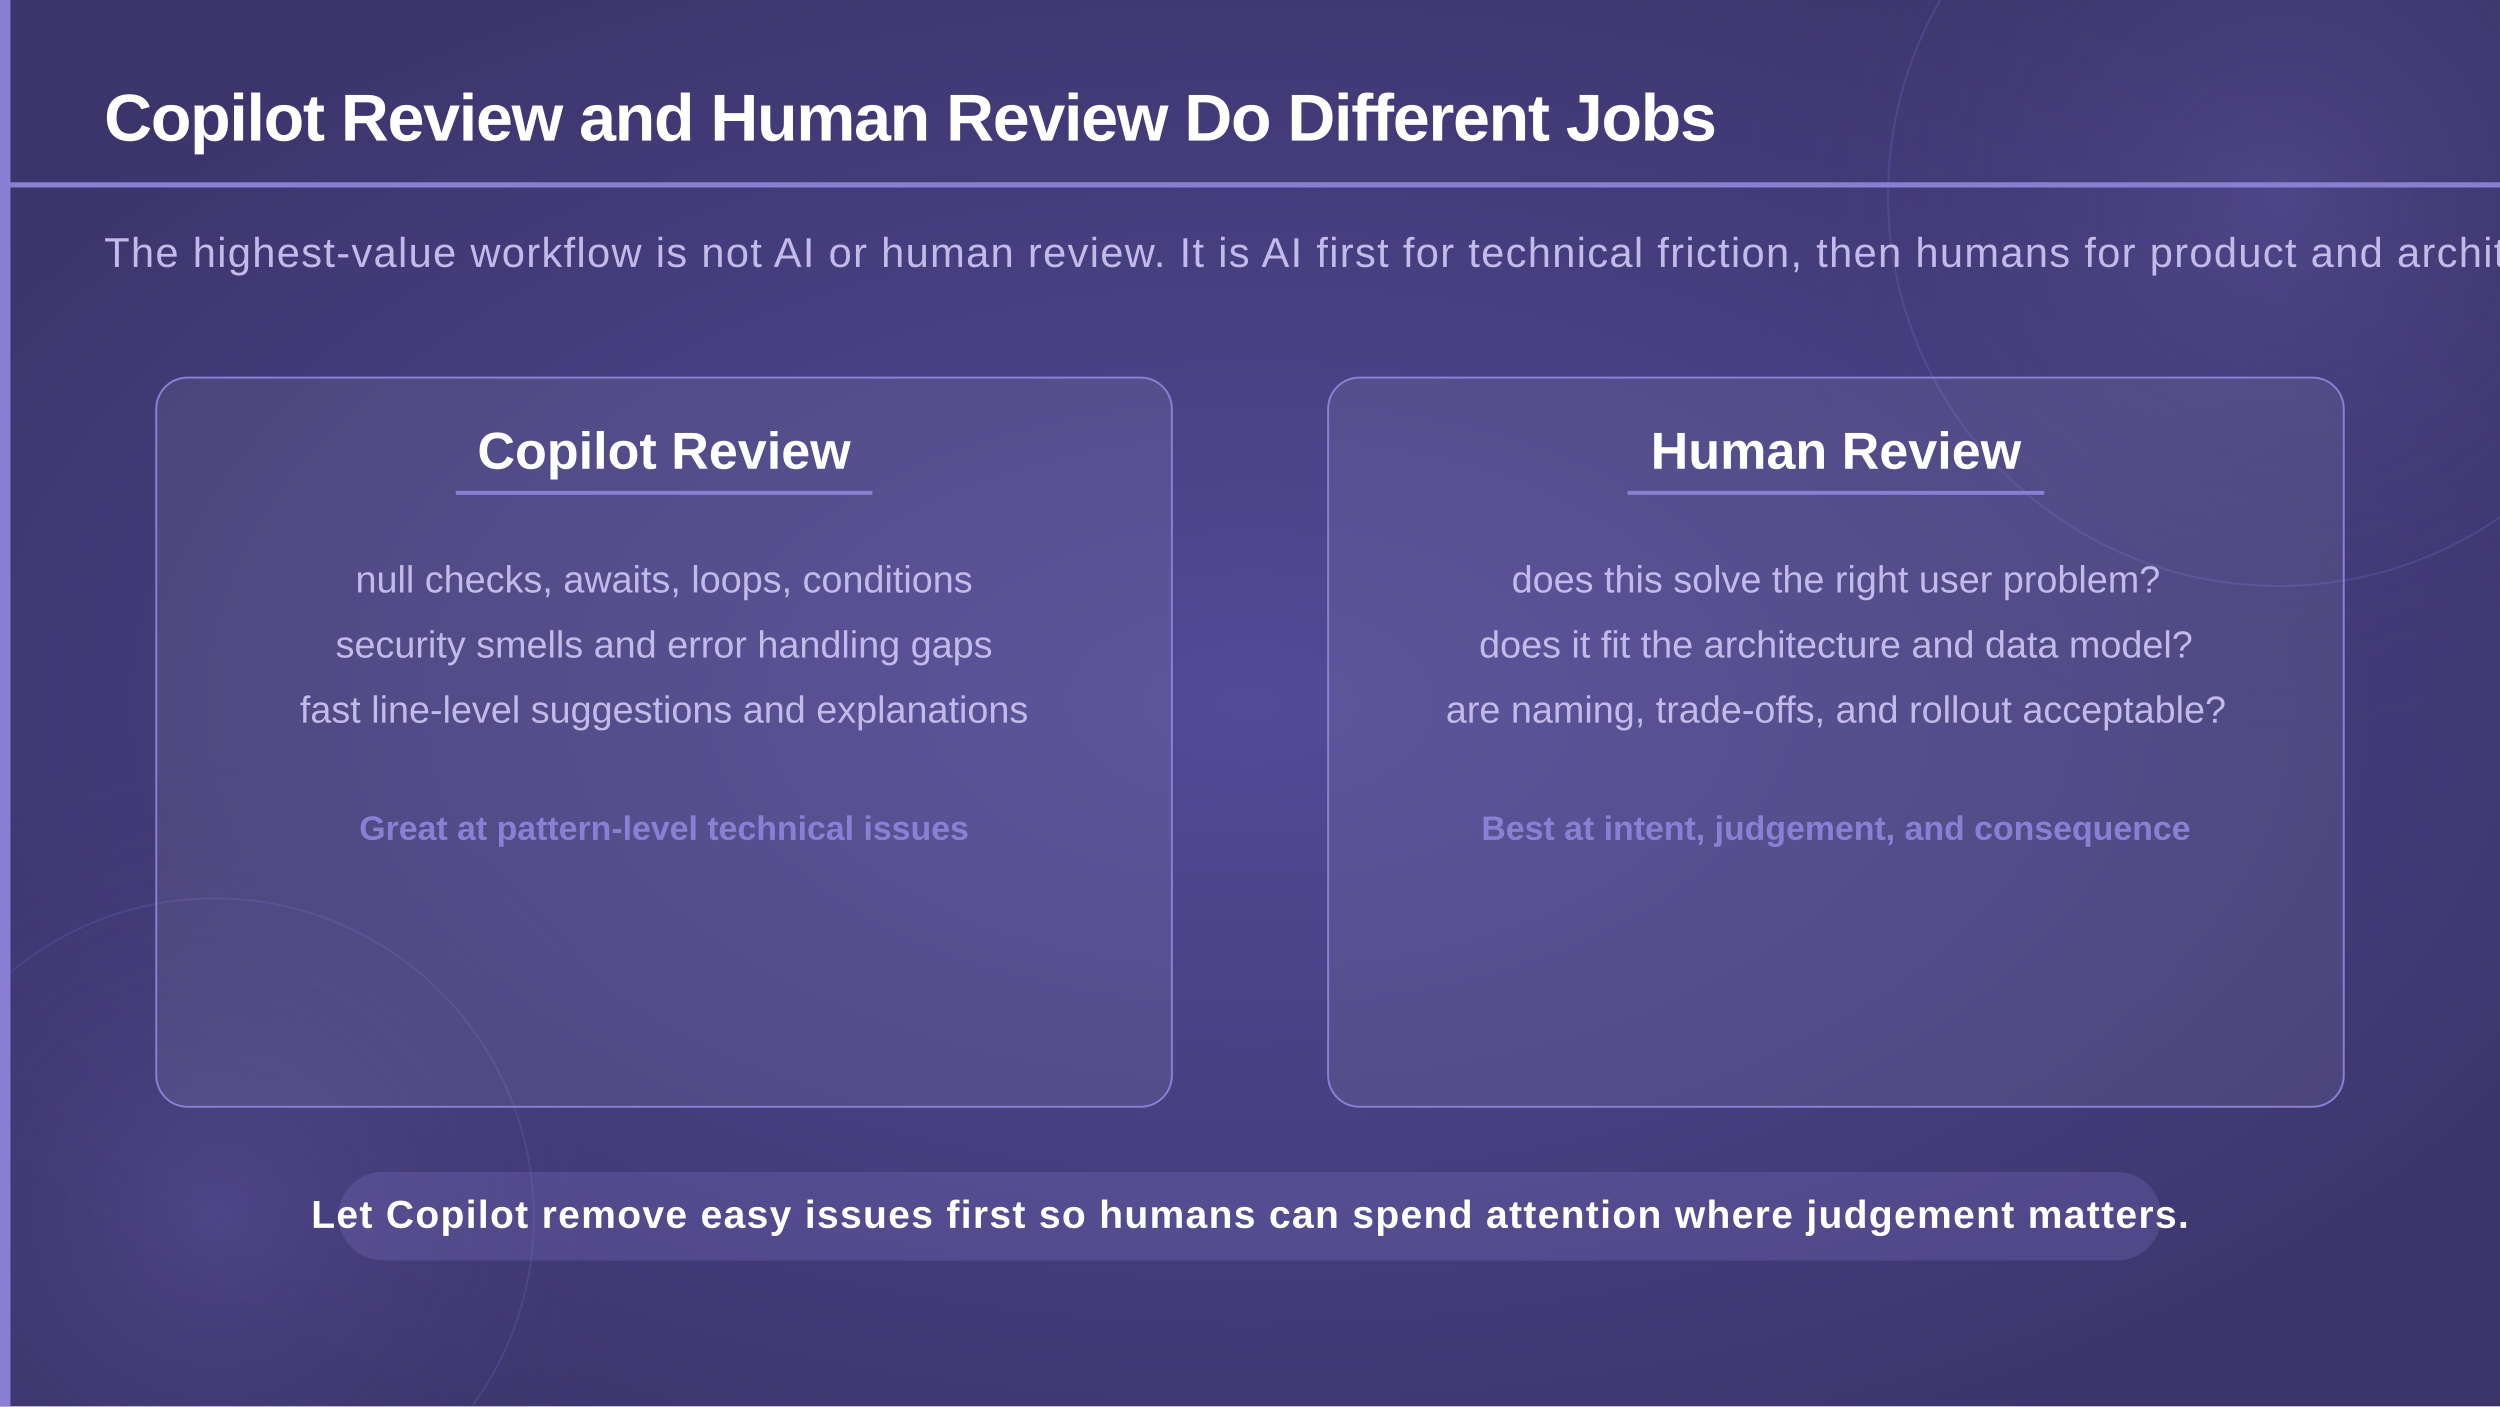
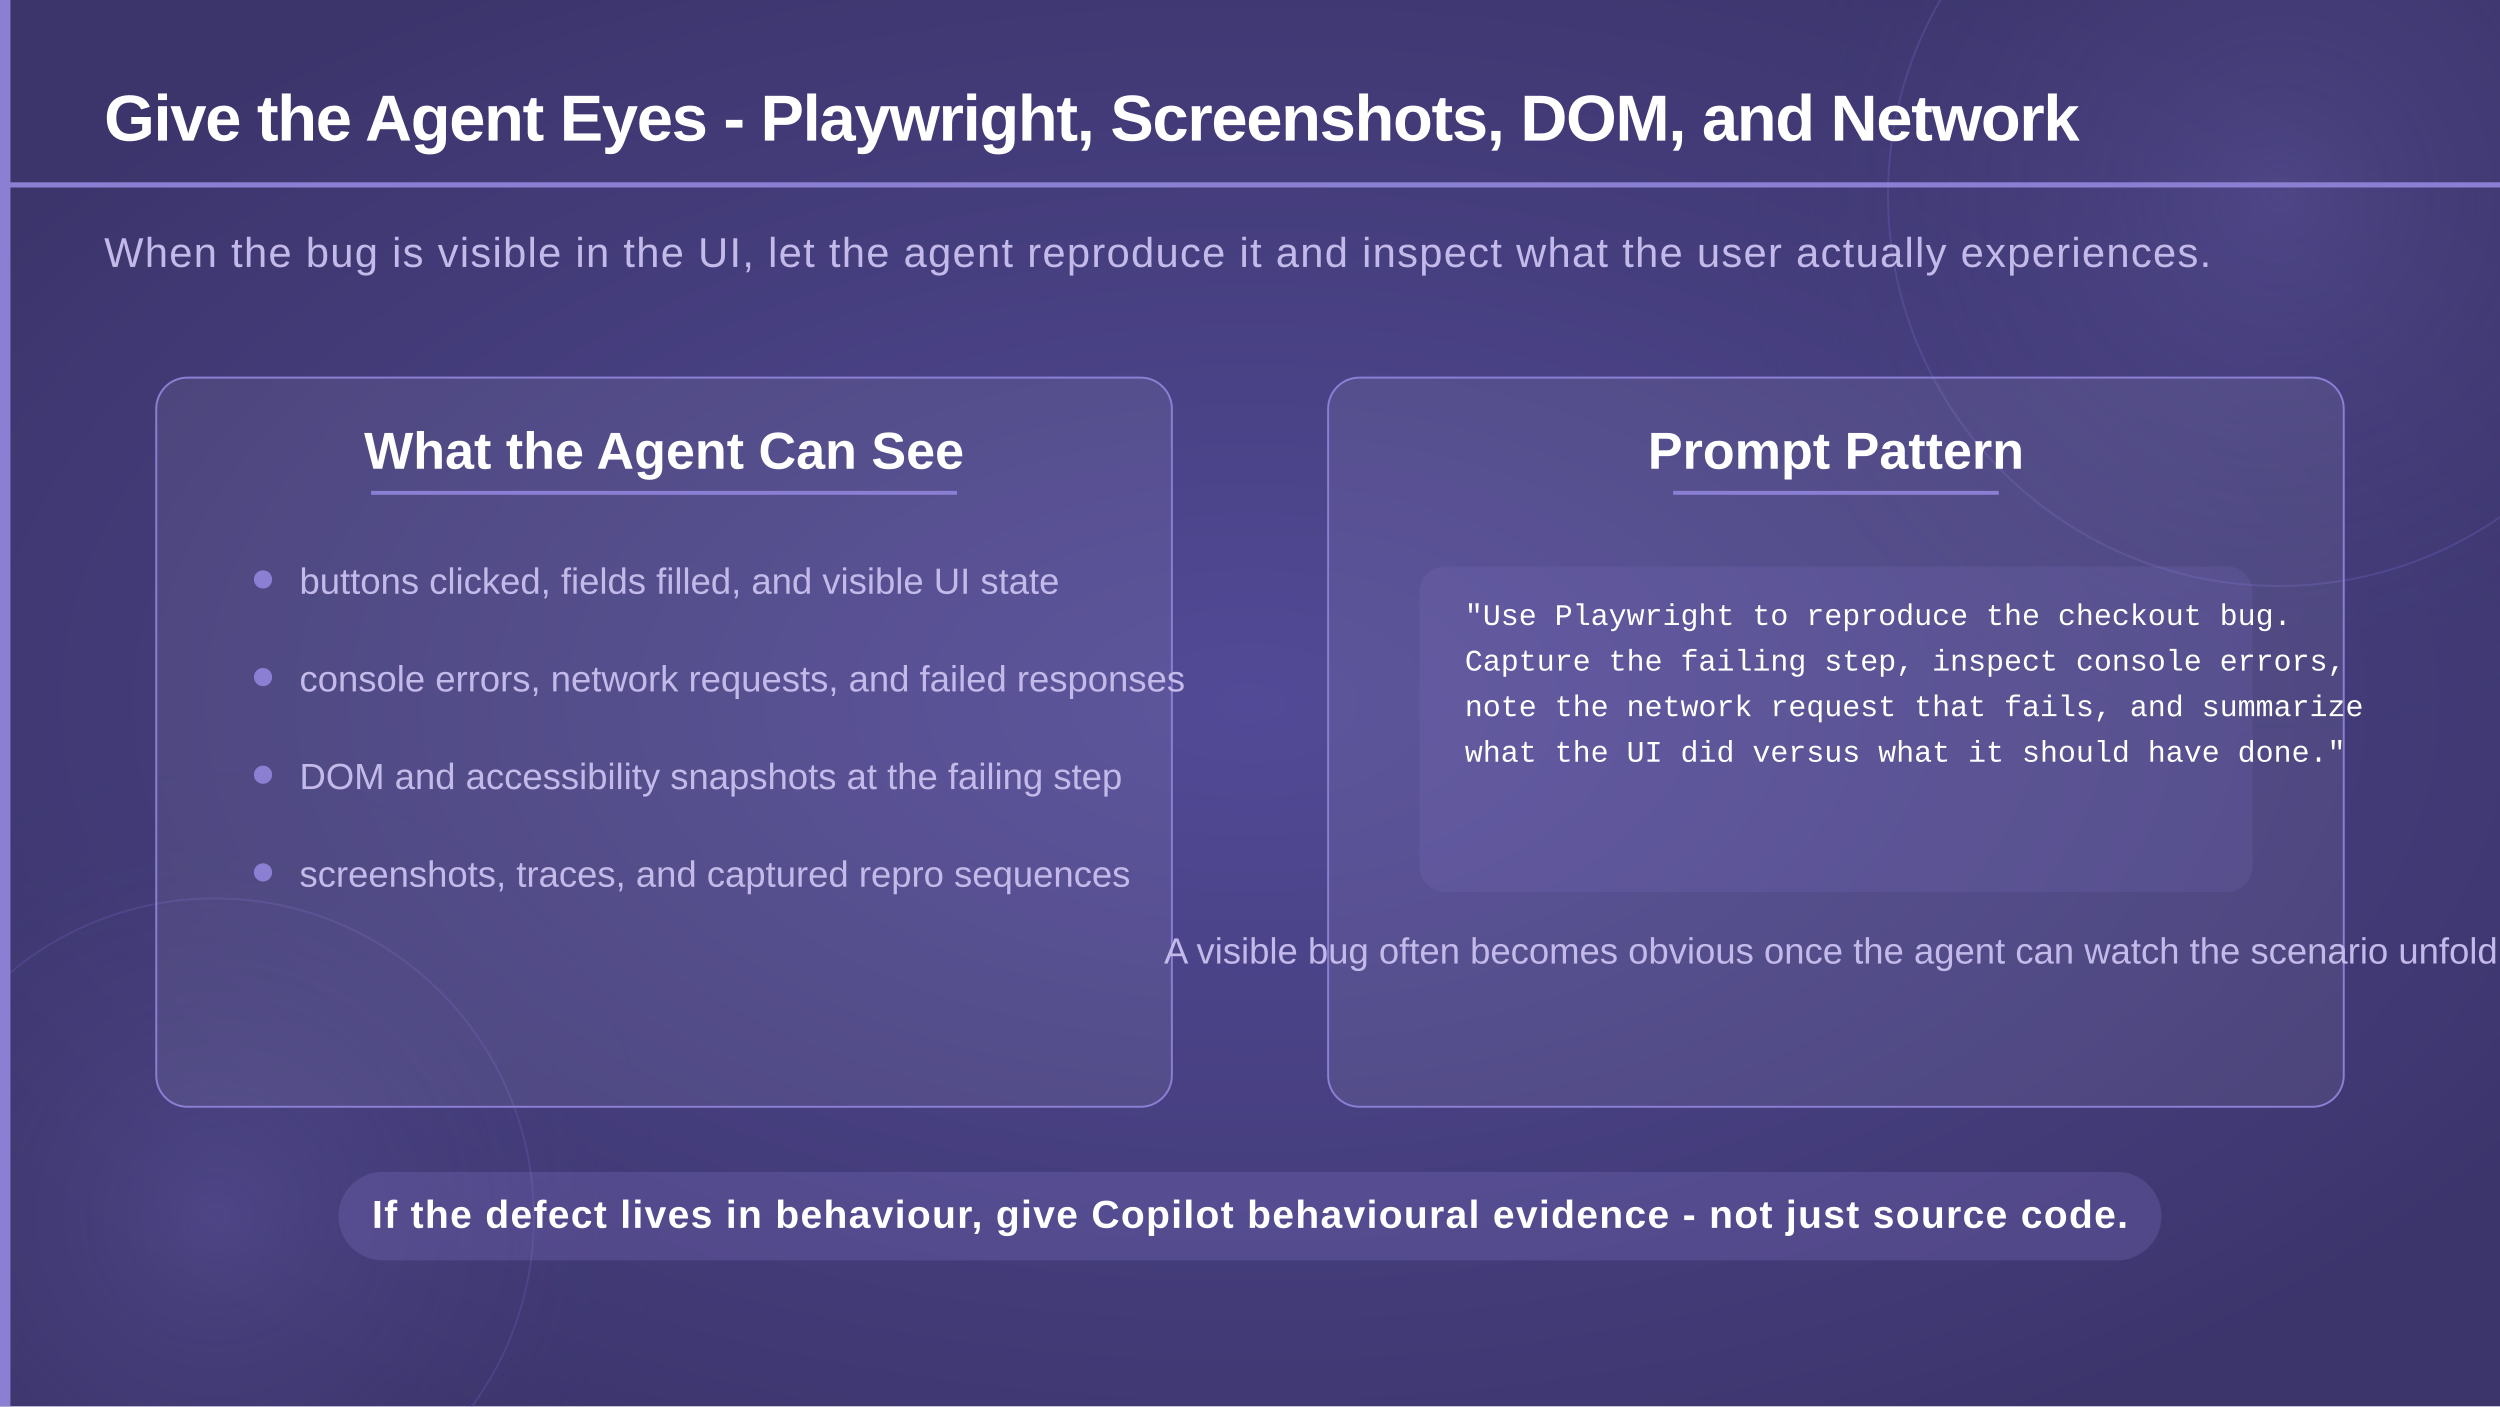
<svg xmlns="http://www.w3.org/2000/svg" viewBox="0 0 1920 1080" width="1920" height="1080">
  <defs>
    <radialGradient id="bgGlow" cx="50%" cy="50%" r="60%">
      <stop offset="0%" stop-color="#524a96" stop-opacity="1" />
      <stop offset="100%" stop-color="#3c356c" stop-opacity="1" />
    </radialGradient>
    <radialGradient id="circleGlow" cx="50%" cy="50%" r="50%">
      <stop offset="0%" stop-color="#7c70c8" stop-opacity="0.25" />
      <stop offset="100%" stop-color="#3c356c" stop-opacity="0" />
    </radialGradient>
  </defs>
  <rect width="1920" height="1080" fill="url(#bgGlow)" />
  <circle cx="1750" cy="150" r="420" fill="url(#circleGlow)" />
  <circle cx="1750" cy="150" r="300" fill="none" stroke="#6a5fb8" stroke-width="1.5" opacity="0.35" />
  <circle cx="165" cy="935" r="350" fill="url(#circleGlow)" />
  <circle cx="165" cy="935" r="245" fill="none" stroke="#6a5fb8" stroke-width="1.5" opacity="0.3" />
  <rect x="0" y="0" width="8" height="1080" fill="#8b7fd4" />
-   <text x="80" y="108" font-family="'Segoe UI', 'Helvetica Neue', Arial, sans-serif" font-size="51" font-weight="700" fill="#ffffff" letter-spacing="-1">Copilot Review and Human Review Do Different Jobs</text>
+   <text x="80" y="108" font-family="'Segoe UI', 'Helvetica Neue', Arial, sans-serif" font-size="50" font-weight="700" fill="#ffffff" letter-spacing="-1">Give the Agent Eyes - Playwright, Screenshots, DOM, and Network</text>
  <rect x="0" y="140" width="1920" height="4" fill="#8b7fd4" />
-   <text x="80" y="205" font-family="'Segoe UI', 'Helvetica Neue', Arial, sans-serif" font-size="32" font-weight="300" fill="#c4baea" letter-spacing="1">The highest-value workflow is not AI or human review. It is AI first for technical friction, then humans for product and architecture judgement.</text>
+   <text x="80" y="205" font-family="'Segoe UI', 'Helvetica Neue', Arial, sans-serif" font-size="32" font-weight="300" fill="#c4baea" letter-spacing="1">When the bug is visible in the UI, let the agent reproduce it and inspect what the user actually experiences.</text>
  <rect x="120" y="290" width="780" height="560" rx="24" fill="#ffffff" fill-opacity="0.07" stroke="#8b7fd4" stroke-width="1.5" />
-   <text x="510" y="360" text-anchor="middle" font-family="'Segoe UI', 'Helvetica Neue', Arial, sans-serif" font-size="40" font-weight="700" fill="#ffffff">Copilot Review</text>
-   <rect x="350" y="377" width="320" height="3" fill="#8b7fd4" />
-   <text x="510" y="455" text-anchor="middle" font-family="'Segoe UI', 'Helvetica Neue', Arial, sans-serif" font-size="29" font-weight="300" fill="#c4baea">null checks, awaits, loops, conditions</text>
-   <text x="510" y="505" text-anchor="middle" font-family="'Segoe UI', 'Helvetica Neue', Arial, sans-serif" font-size="29" font-weight="300" fill="#c4baea">security smells and error handling gaps</text>
-   <text x="510" y="555" text-anchor="middle" font-family="'Segoe UI', 'Helvetica Neue', Arial, sans-serif" font-size="29" font-weight="300" fill="#c4baea">fast line-level suggestions and explanations</text>
-   <text x="510" y="645" text-anchor="middle" font-family="'Segoe UI', 'Helvetica Neue', Arial, sans-serif" font-size="26" font-weight="700" fill="#8b7fd4">Great at pattern-level technical issues</text>
+   <text x="510" y="360" text-anchor="middle" font-family="'Segoe UI', 'Helvetica Neue', Arial, sans-serif" font-size="40" font-weight="700" fill="#ffffff">What the Agent Can See</text>
+   <rect x="285" y="377" width="450" height="3" fill="#8b7fd4" />
+   <circle cx="202" cy="445" r="7" fill="#8b7fd4" />
+   <text x="230" y="456" font-family="'Segoe UI', 'Helvetica Neue', Arial, sans-serif" font-size="28" font-weight="300" fill="#c4baea">buttons clicked, fields filled, and visible UI state</text>
+   <circle cx="202" cy="520" r="7" fill="#8b7fd4" />
+   <text x="230" y="531" font-family="'Segoe UI', 'Helvetica Neue', Arial, sans-serif" font-size="28" font-weight="300" fill="#c4baea">console errors, network requests, and failed responses</text>
+   <circle cx="202" cy="595" r="7" fill="#8b7fd4" />
+   <text x="230" y="606" font-family="'Segoe UI', 'Helvetica Neue', Arial, sans-serif" font-size="28" font-weight="300" fill="#c4baea">DOM and accessibility snapshots at the failing step</text>
+   <circle cx="202" cy="670" r="7" fill="#8b7fd4" />
+   <text x="230" y="681" font-family="'Segoe UI', 'Helvetica Neue', Arial, sans-serif" font-size="28" font-weight="300" fill="#c4baea">screenshots, traces, and captured repro sequences</text>
  <rect x="1020" y="290" width="780" height="560" rx="24" fill="#ffffff" fill-opacity="0.07" stroke="#8b7fd4" stroke-width="1.5" />
-   <text x="1410" y="360" text-anchor="middle" font-family="'Segoe UI', 'Helvetica Neue', Arial, sans-serif" font-size="40" font-weight="700" fill="#ffffff">Human Review</text>
-   <rect x="1250" y="377" width="320" height="3" fill="#8b7fd4" />
-   <text x="1410" y="455" text-anchor="middle" font-family="'Segoe UI', 'Helvetica Neue', Arial, sans-serif" font-size="29" font-weight="300" fill="#c4baea">does this solve the right user problem?</text>
-   <text x="1410" y="505" text-anchor="middle" font-family="'Segoe UI', 'Helvetica Neue', Arial, sans-serif" font-size="29" font-weight="300" fill="#c4baea">does it fit the architecture and data model?</text>
-   <text x="1410" y="555" text-anchor="middle" font-family="'Segoe UI', 'Helvetica Neue', Arial, sans-serif" font-size="29" font-weight="300" fill="#c4baea">are naming, trade-offs, and rollout acceptable?</text>
-   <text x="1410" y="645" text-anchor="middle" font-family="'Segoe UI', 'Helvetica Neue', Arial, sans-serif" font-size="26" font-weight="700" fill="#8b7fd4">Best at intent, judgement, and consequence</text>
+   <text x="1410" y="360" text-anchor="middle" font-family="'Segoe UI', 'Helvetica Neue', Arial, sans-serif" font-size="40" font-weight="700" fill="#ffffff">Prompt Pattern</text>
+   <rect x="1285" y="377" width="250" height="3" fill="#8b7fd4" />
+   <rect x="1090" y="435" width="640" height="250" rx="20" fill="#8b7fd4" opacity="0.14" />
+   <text x="1125" y="480" font-family="'Consolas', 'Courier New', monospace" font-size="23" fill="#ffffff">"Use Playwright to reproduce the checkout bug.</text>
+   <text x="1125" y="515" font-family="'Consolas', 'Courier New', monospace" font-size="23" fill="#ffffff">Capture the failing step, inspect console errors,</text>
+   <text x="1125" y="550" font-family="'Consolas', 'Courier New', monospace" font-size="23" fill="#ffffff">note the network request that fails, and summarize</text>
+   <text x="1125" y="585" font-family="'Consolas', 'Courier New', monospace" font-size="23" fill="#ffffff">what the UI did versus what it should have done."</text>
+   <text x="1410" y="740" text-anchor="middle" font-family="'Segoe UI', 'Helvetica Neue', Arial, sans-serif" font-size="28" font-weight="300" fill="#c4baea">A visible bug often becomes obvious once the agent can watch the scenario unfold.</text>
  <rect x="260" y="900" width="1400" height="68" rx="34" fill="#8b7fd4" opacity="0.22" />
-   <text x="960" y="943" text-anchor="middle" font-family="'Segoe UI', 'Helvetica Neue', Arial, sans-serif" font-size="30" font-weight="600" fill="#ffffff" letter-spacing="1">Let Copilot remove easy issues first so humans can spend attention where judgement matters.</text>
+   <text x="960" y="943" text-anchor="middle" font-family="'Segoe UI', 'Helvetica Neue', Arial, sans-serif" font-size="30" font-weight="600" fill="#ffffff" letter-spacing="1">If the defect lives in behaviour, give Copilot behavioural evidence - not just source code.</text>
</svg>
